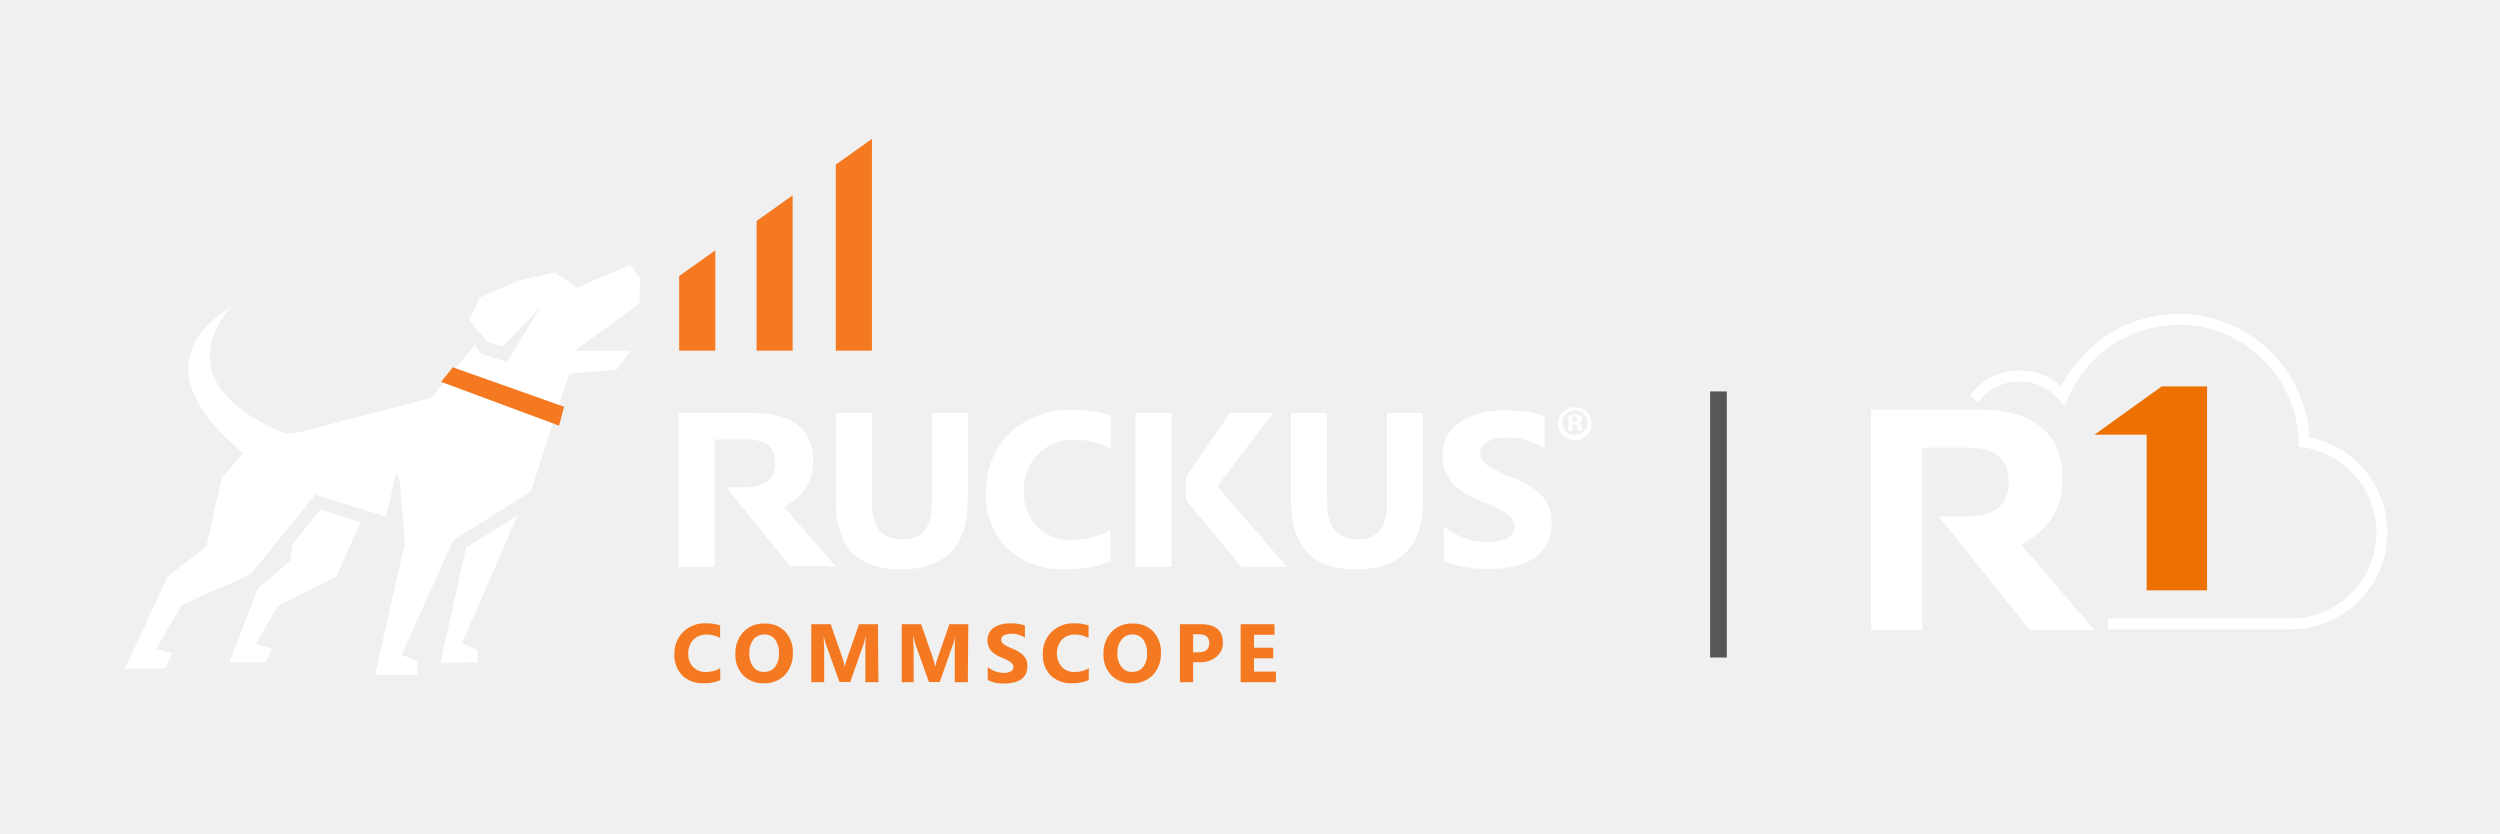
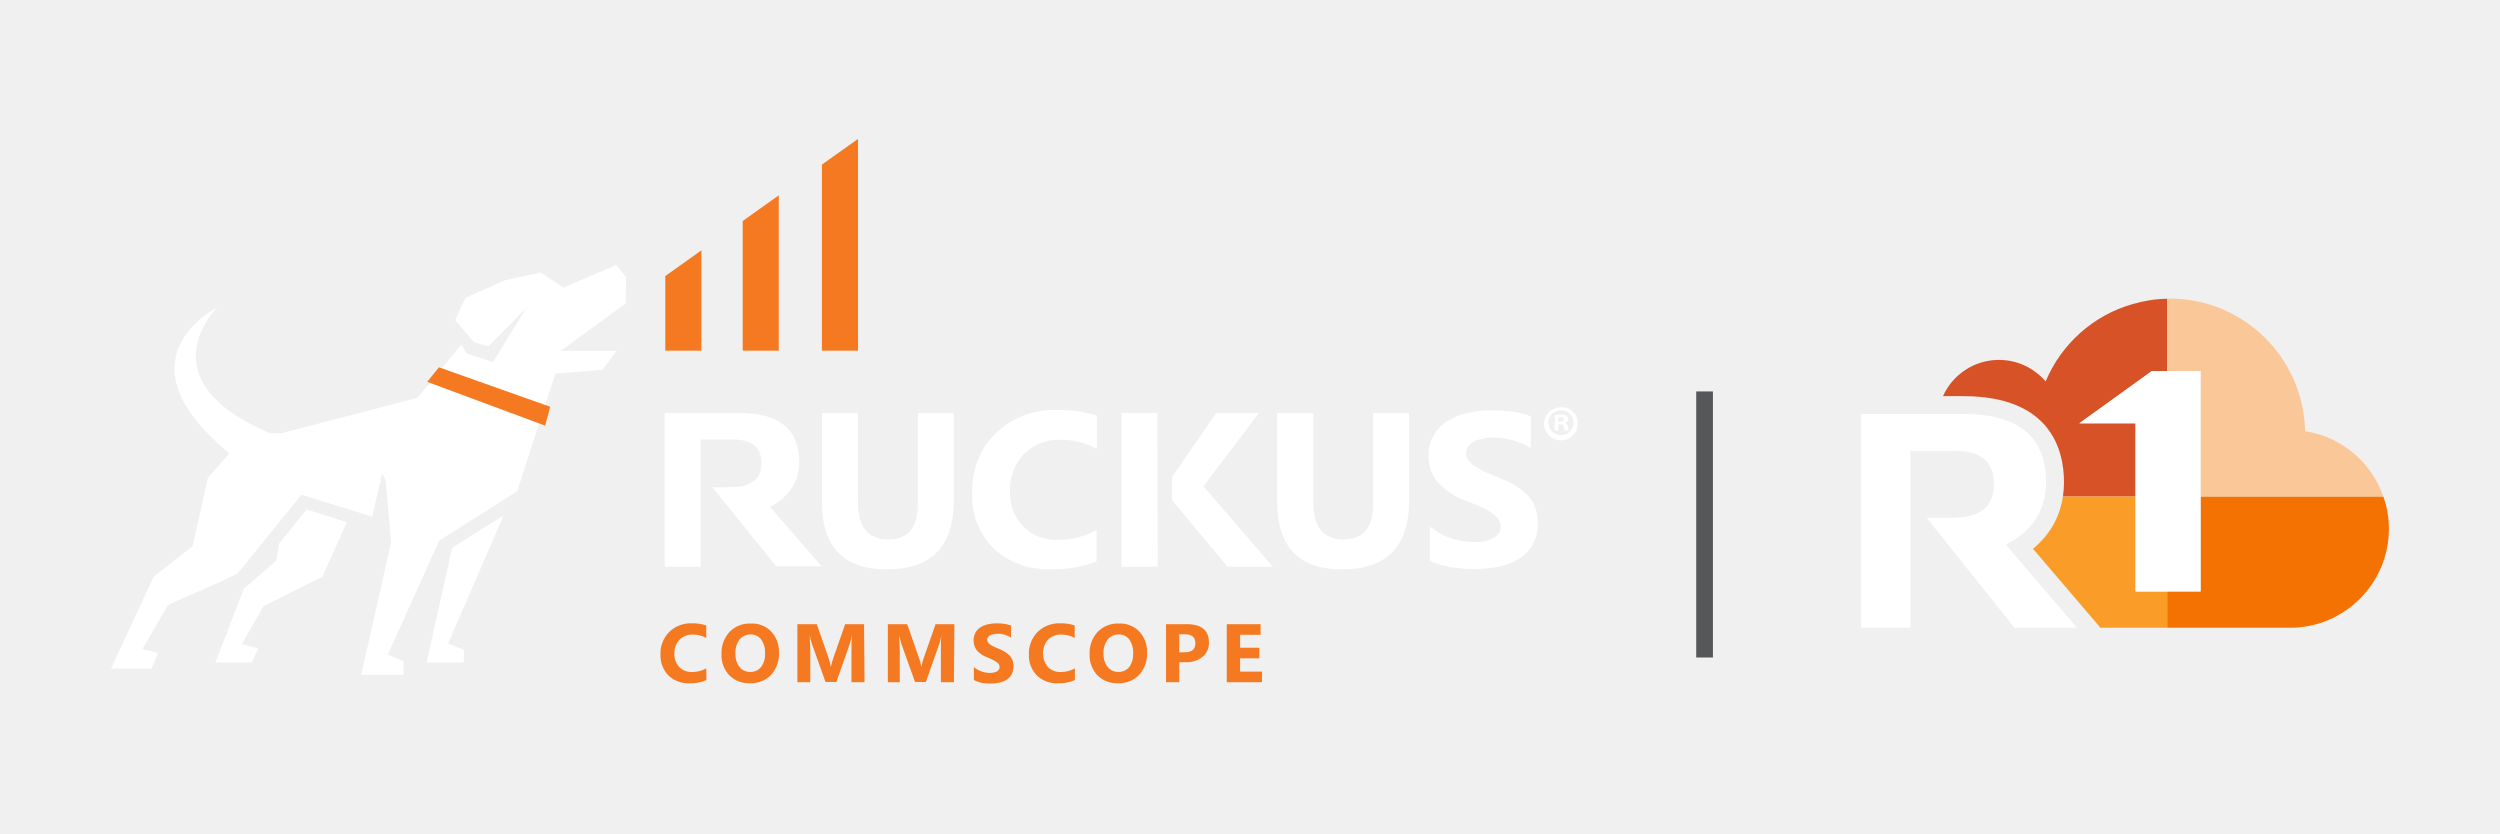
- <svg xmlns="http://www.w3.org/2000/svg" width="180" height="60" viewBox="0 0 180 60" fill="none" fill-rule="nonzero">
-   <path fill="#FFF" d="M69.677 36.005c0 3.327-1.607 4.99-4.82 4.99-3.12 0-4.68-1.624-4.68-4.872v-6.391h2.596v6.42c0 1.794.723 2.689 2.18 2.689 1.457 0 2.134-.867 2.134-2.594v-6.515h2.59v6.273ZM79.957 40.41a7.856 7.856 0 0 1-3.285.563 5.684 5.684 0 0 1-2.233-.328 5.634 5.634 0 0 1-1.922-1.169 5.382 5.382 0 0 1-1.174-1.843 5.334 5.334 0 0 1-.34-2.151 5.702 5.702 0 0 1 .397-2.332 5.755 5.755 0 0 1 1.31-1.978 6.054 6.054 0 0 1 2.04-1.268 6.11 6.11 0 0 1 2.378-.38 8.632 8.632 0 0 1 2.846.404v2.403a5.17 5.17 0 0 0-2.624-.664 3.57 3.57 0 0 0-2.63 1.03 3.554 3.554 0 0 0-.996 2.661 3.462 3.462 0 0 0 .939 2.554 3.4 3.4 0 0 0 2.522.956 5.532 5.532 0 0 0 2.772-.708v2.25ZM102.458 36.005c0 3.327-1.607 4.99-4.821 4.99-3.12 0-4.68-1.624-4.68-4.872v-6.391h2.597v6.42c0 1.794.722 2.689 2.18 2.689 1.457 0 2.134-.867 2.134-2.594v-6.515h2.59v6.273ZM103.949 40.377v-2.47a5.039 5.039 0 0 0 3.165 1.125c.287.004.573-.025.853-.084.215-.047.42-.127.61-.237.148-.088.272-.21.364-.354a.848.848 0 0 0 .119-.445.972.972 0 0 0-.193-.562 2.02 2.02 0 0 0-.524-.467 4.864 4.864 0 0 0-.791-.417 19.234 19.234 0 0 0-.985-.41 5.025 5.025 0 0 1-2.049-1.34 2.826 2.826 0 0 1-.66-1.884 2.876 2.876 0 0 1 .364-1.486c.238-.414.574-.765.98-1.024.442-.276.929-.476 1.44-.59a7.763 7.763 0 0 1 1.707-.186c.531-.005 1.062.03 1.588.101.437.062.867.17 1.281.32v2.308a4.22 4.22 0 0 0-.632-.338 5.145 5.145 0 0 0-.7-.242 5.424 5.424 0 0 0-.717-.146 5.758 5.758 0 0 0-.678-.045c-.27-.003-.539.026-.802.084-.214.043-.42.119-.61.225a1.1 1.1 0 0 0-.38.355.798.798 0 0 0-.137.456.854.854 0 0 0 .153.5 1.7 1.7 0 0 0 .433.417c.213.147.44.275.677.382.268.13.57.259.905.394.426.16.84.349 1.241.563.343.193.659.429.939.703.258.259.463.564.604.9.143.376.213.775.205 1.176a3.059 3.059 0 0 1-.365 1.559 2.828 2.828 0 0 1-.99 1.018 4.378 4.378 0 0 1-1.452.563 8.787 8.787 0 0 1-1.753.168 9.79 9.79 0 0 1-1.798-.157 5.39 5.39 0 0 1-1.412-.433ZM84.358 40.804h-2.607V29.732h2.584zM85.376 35.994l4.007 4.81h3.268l-5.009-5.795 4.007-5.277h-3.085l-3.171 4.613zM56.437 36.495c.31-.15.6-.34.86-.563.398-.324.717-.732.933-1.195.216-.463.323-.968.314-1.478 0-2.352-1.448-3.527-4.344-3.527h-5.344v11.072h2.59v-9.16h2.31c1.378 0 2.067.563 2.067 1.688 0 1.126-.69 1.707-2.067 1.745h-1.462l4.599 5.7h3.267l-3.723-4.282ZM46.078 19.97l-.706-.883-3.825 1.62-1.61-1.086-2.585.563-2.846 1.26-.734 1.61 1.36 1.586 1.042.303 2.75-2.813-2.431 3.939-1.873-.602-.421-.647-3.142 3.826-9.78 2.543h-.842c-9.061-3.837-3.853-9.002-3.802-9.042-.063.034-7.434 3.714.9 10.493l-1.56 1.745-1.11 4.945-2.8 2.194L9 48.135h2.909l.478-1.125-1.139-.276 1.839-3.162c.956-.506 4.383-1.868 5.054-2.329l4.554-5.626 5.106 1.58.717-3.133.25.529.393 4.461-2.157 9.531h3.05v-.973l-1.137-.473 3.705-8.22s5.635-3.544 5.624-3.578c-.012-.034 2.738-8.44 2.738-8.44l3.415-.287.996-1.355h-4.03l4.679-3.41.034-1.88Z" />
-   <path fill="#FFF" d="m33.556 39.437 3.706-2.323-4.008 9.232 1.144.434v.922l-2.681.006zM24.21 41.519l-4.236 2.127-1.56 2.723 1.185.326-.462 1.001h-2.624l2.055-5.339c.194-.118 2.34-2.014 2.34-2.014l.182-1.204 1.986-2.459 2.892.923-1.759 3.916Z" />
-   <path fill="#F47920" d="m40.255 30.649-8.498-3.157.848-1.046 8.009 2.841z" />
-   <path fill="#FFF" d="M114.588 30.446a1.19 1.19 0 0 1-.697 1.15 1.221 1.221 0 0 1-1.338-.216 1.188 1.188 0 0 1-.291-1.31 1.215 1.215 0 0 1 1.124-.75 1.149 1.149 0 0 1 .846.308 1.115 1.115 0 0 1 .356.818Zm-2.101 0a.884.884 0 0 0 .158.494.914.914 0 0 0 1.391.123.884.884 0 0 0 .191-.974.901.901 0 0 0-.835-.549.908.908 0 0 0-.647.263.87.87 0 0 0-.258.643Zm.717.563h-.267v-1.125c.148-.026.299-.038.449-.034a.715.715 0 0 1 .405.084.294.294 0 0 1 .119.248.296.296 0 0 1-.245.259.321.321 0 0 1 .211.276.93.93 0 0 0 .091.28h-.296a.959.959 0 0 1-.091-.275c0-.124-.097-.18-.245-.18h-.131v.467Zm0-.641h.126c.153 0 .273-.045.273-.164 0-.118-.08-.174-.251-.174a.454.454 0 0 0-.148 0v.338Z" />
-   <path fill="#F47920" d="M48.901 19.874v5.373h2.602v-7.224zM54.474 15.913v9.335h2.596V14.062zM60.177 11.851v13.396h2.602V10zM51.862 48.968c-.38.165-.793.242-1.207.225a2.06 2.06 0 0 1-1.531-.563 2.06 2.06 0 0 1-.57-1.502 2.182 2.182 0 0 1 .627-1.626 2.207 2.207 0 0 1 1.628-.624c.353-.009.706.042 1.041.152v.905a1.9 1.9 0 0 0-.967-.247 1.295 1.295 0 0 0-.962.371 1.374 1.374 0 0 0-.364 1.002 1.314 1.314 0 0 0 .347.962 1.208 1.208 0 0 0 .927.36c.358.003.71-.089 1.02-.265l.01.85ZM54.997 49.193a1.996 1.996 0 0 1-1.48-.563 2.094 2.094 0 0 1-.57-1.524 2.234 2.234 0 0 1 .57-1.598 1.998 1.998 0 0 1 1.537-.614 1.94 1.94 0 0 1 1.463.563c.387.42.591.974.569 1.542a2.235 2.235 0 0 1-.57 1.592 1.993 1.993 0 0 1-1.519.602Zm.04-3.51a.979.979 0 0 0-.797.37 1.55 1.55 0 0 0-.29.985c-.02.35.083.695.29.98a.941.941 0 0 0 .774.36.966.966 0 0 0 .78-.35c.208-.28.311-.625.29-.973a1.618 1.618 0 0 0-.279-1.013.915.915 0 0 0-.808-.36h.04ZM63.245 49.12h-.939v-2.504c0-.264 0-.562.034-.889a8.482 8.482 0 0 1-.13.563l-.991 2.813h-.78l-1.008-2.813a4.417 4.417 0 0 1-.13-.563c0 .411.04.771.04 1.08v2.313h-.928v-4.18h1.394l.865 2.475c.066.197.115.398.148.602.044-.206.1-.409.171-.607l.86-2.47h1.36l.034 4.18ZM69.683 49.12h-.94v-2.504c0-.264 0-.562.04-.889-.03.19-.073.379-.13.563l-.99 2.813h-.78l-1.008-2.813c0-.073-.069-.27-.131-.563 0 .411.04.771.04 1.08v2.313h-.86v-4.18h1.395l.865 2.475c.068.196.117.398.148.602.044-.205.1-.408.165-.607l.865-2.47h1.355l-.034 4.18ZM71.117 48.957v-.928c.32.263.722.412 1.139.421.105.002.21-.009.313-.033a.767.767 0 0 0 .227-.085.424.424 0 0 0 .131-.135.29.29 0 0 0 .046-.169.385.385 0 0 0-.069-.219.827.827 0 0 0-.193-.174 2.292 2.292 0 0 0-.29-.158l-.348-.152a1.856 1.856 0 0 1-.74-.495 1.218 1.218 0 0 1-.108-1.271 1.13 1.13 0 0 1 .359-.389c.161-.104.34-.179.53-.22.208-.05.422-.074.637-.072.19-.002.38.011.569.04.161.023.32.062.472.117v.872a2.286 2.286 0 0 0-.233-.129 2.293 2.293 0 0 0-.256-.09l-.268-.056h-.25a1.15 1.15 0 0 0-.29.034.771.771 0 0 0-.228.084.391.391 0 0 0-.137.135.296.296 0 0 0-.05.169.318.318 0 0 0 .056.191c.04.062.093.115.154.158.081.054.167.103.256.146l.33.146c.157.062.31.135.455.22.129.072.246.163.348.27.095.097.17.211.222.337.115.338.095.706-.057 1.03a1.09 1.09 0 0 1-.365.388c-.164.1-.345.171-.535.208a3.01 3.01 0 0 1-.643.068 3.62 3.62 0 0 1-.666-.062 1.965 1.965 0 0 1-.518-.197ZM78.387 48.968c-.38.165-.793.242-1.207.225a2.06 2.06 0 0 1-1.531-.563 2.063 2.063 0 0 1-.57-1.502 2.184 2.184 0 0 1 .627-1.626 2.208 2.208 0 0 1 1.628-.624 3.1 3.1 0 0 1 1.041.152v.905a1.889 1.889 0 0 0-.967-.247 1.282 1.282 0 0 0-.957.371 1.525 1.525 0 0 0 0 1.964 1.208 1.208 0 0 0 .928.36c.358.003.71-.089 1.019-.265l-.011.85ZM81.5 49.193a1.996 1.996 0 0 1-1.48-.563 2.094 2.094 0 0 1-.57-1.524 2.234 2.234 0 0 1 .57-1.598 1.998 1.998 0 0 1 1.537-.614 1.94 1.94 0 0 1 1.463.563A2.134 2.134 0 0 1 83.589 47a2.235 2.235 0 0 1-.57 1.592 2.012 2.012 0 0 1-1.519.602Zm.04-3.51a.96.96 0 0 0-.791.37c-.21.285-.315.633-.296.985-.02.35.084.697.296.98a.925.925 0 0 0 .768.36.977.977 0 0 0 .786-.35c.204-.283.304-.626.284-.973a1.617 1.617 0 0 0-.279-1.013.915.915 0 0 0-.768-.36ZM85.905 47.68v1.44h-.95v-4.18h1.491c1.064 0 1.6.444 1.6 1.333a1.264 1.264 0 0 1-.462 1.018 1.819 1.819 0 0 1-1.223.389h-.456Zm0-2.014v1.3h.399c.506 0 .762-.22.762-.66 0-.438-.256-.64-.762-.64h-.399ZM91.859 49.12h-2.533v-4.18h2.436v.765h-1.474v.934h1.383v.759h-1.383v.957h1.582z" />
-   <path fill="#FFF" stroke="#FFF" stroke-width=".3" d="m171.4 36.224-.045-.132a6.79 6.79 0 0 0-5.218-4.476c-.21-4.91-4.326-8.87-9.279-8.87l-.19.007a9.063 9.063 0 0 0-2.363.362 9.263 9.263 0 0 0-5.834 4.956 4.304 4.304 0 0 0-3.053-1.244 4.335 4.335 0 0 0-3.377 1.61l.379.305a3.849 3.849 0 0 1 2.998-1.43c1.145 0 2.19.48 2.942 1.351l.257.298.153-.363a8.768 8.768 0 0 1 5.669-5.016 8.557 8.557 0 0 1 2.243-.344l.186-.008c4.747 0 8.69 3.857 8.788 8.598l.005.203.202.031a6.308 6.308 0 0 1 5.031 4.185l.045.134c.211.6.319 1.257.319 1.954 0 3.5-2.858 6.349-6.372 6.349h-12.954v.485h12.954c3.782 0 6.859-3.066 6.859-6.834 0-.752-.117-1.464-.345-2.11Z" />
-   <path fill="#EC7100" d="m155.646 27.819-4.842 3.476h3.756v11.207h4.35V27.819z" />
-   <path fill="#FFF" stroke="#FFF" stroke-width="1.333" d="M142.321 30.148h-6.946v14.56h2.354V31.562h3.953c1.058 0 1.975.218 2.634.768.683.57.975 1.396.975 2.35 0 .967-.289 1.805-.969 2.385-.518.44-1.194.672-1.973.752v.047h-1.358l5.478 6.844h2.886l-4.356-5.082-.564-.658.781-.376c.405-.196.77-.42 1.084-.682 1.026-.859 1.534-1.96 1.534-3.362 0-1.547-.466-2.599-1.301-3.284-.861-.706-2.227-1.116-4.212-1.116Z" />
-   <path fill="#565758" d="M123.128 28.183h1.202V47.34h-1.202z" />
+ <svg xmlns="http://www.w3.org/2000/svg" width="180" height="60" fill="none">
+   <path fill="#fff" d="M68.677 36.005c0 3.327-1.607 4.991-4.821 4.991-3.119 0-4.679-1.624-4.679-4.872v-6.392h2.596v6.42c0 1.795.723 2.689 2.18 2.689 1.457 0 2.135-.867 2.135-2.594v-6.515h2.59v6.273ZM78.957 40.41c-1.041.42-2.161.612-3.284.563-.759.041-1.518-.07-2.233-.328s-1.368-.655-1.923-1.169c-.514-.529-.913-1.156-1.174-1.843-.26-.687-.376-1.419-.34-2.152-.032-.796.103-1.59.397-2.332.294-.742.74-1.415 1.311-1.978.587-.554 1.28-.985 2.039-1.268.759-.283 1.568-.413 2.378-.38.965-.025 1.927.112 2.846.405v2.402c-.799-.45-1.705-.679-2.624-.664-.486-.017-.971.066-1.424.243-.453.177-.863.445-1.206.786-.34.353-.604.772-.775 1.229-.171.458-.246.945-.221 1.432-.024.466.047.932.208 1.371s.41.841.731 1.183c.331.323.725.575 1.159.739.434.165.898.238 1.362.217.971.011 1.928-.234 2.772-.709v2.251ZM101.458 36.005c0 3.327-1.607 4.991-4.821 4.991-3.119 0-4.679-1.624-4.679-4.872v-6.392h2.596v6.42c0 1.795.723 2.689 2.18 2.689 1.457 0 2.135-.867 2.135-2.594v-6.515h2.59v6.273ZM102.949 40.377v-2.47c.892.725 2.01 1.122 3.165 1.125.287.004.573-.025.854-.084.214-.046.42-.126.609-.236.148-.088.272-.21.364-.354.08-.135.121-.288.119-.444-.004-.203-.071-.4-.193-.563-.146-.185-.323-.343-.524-.467-.25-.163-.515-.302-.791-.416-.302-.135-.632-.276-.985-.411-.784-.272-1.488-.732-2.049-1.339-.443-.529-.677-1.198-.66-1.885-.015-.518.111-1.031.364-1.485.238-.414.574-.766.979-1.024.443-.276.93-.476 1.44-.591.561-.125 1.133-.187 1.708-.186.531-.004 1.062.029 1.588.101.437.061.867.169 1.281.321v2.307c-.201-.13-.412-.243-.632-.338-.227-.097-.461-.178-.7-.242-.236-.065-.475-.114-.717-.146-.225-.028-.451-.043-.678-.045-.27-.003-.539.026-.802.084-.214.043-.42.119-.609.225-.154.086-.285.208-.382.354-.091.135-.138.294-.136.456-.003.179.051.354.153.501.118.163.265.304.433.416.213.148.44.276.677.383.268.129.569.259.905.394.426.161.84.349 1.241.563.343.193.659.429.939.703.258.259.463.564.604.9.143.376.213.775.205 1.176.019.542-.107 1.08-.365 1.558-.237.417-.578.768-.99 1.018-.446.273-.937.463-1.452.563-.577.115-1.164.171-1.753.169-.603.003-1.205-.05-1.798-.158-.489-.079-.964-.225-1.412-.433ZM83.358 40.804h-2.607V29.732h2.584l.023 11.073ZM84.376 35.994l4.007 4.811h3.267l-5.009-5.795 4.007-5.277h-3.085l-3.171 4.614-.017 1.649ZM55.437 36.495c.31-.149.599-.339.86-.563.398-.324.718-.732.933-1.195.216-.463.323-.968.313-1.478 0-2.352-1.448-3.528-4.343-3.528h-5.345v11.073h2.59v-9.16h2.311c1.377 0 2.066.563 2.066 1.688s-.689 1.707-2.066 1.744h-1.463l4.599 5.699H59.16l-3.723-4.282ZM45.078 19.97l-.706-.883-3.825 1.62-1.611-1.086-2.584.563-2.846 1.26-.734 1.609 1.36 1.587 1.042.304 2.749-2.813-2.43 3.938-1.873-.602-.421-.647-3.142 3.826-9.779 2.543h-.842c-9.062-3.837-3.854-9.002-3.802-9.041-.063.034-7.434 3.713.899 10.493l-1.56 1.744-1.11 4.946-2.8 2.194L8 48.135h2.909l.478-1.125-1.138-.276 1.839-3.162c.956-.506 4.383-1.868 5.055-2.329l4.554-5.626 5.106 1.581.717-3.134.25.529.393 4.462-2.157 9.531h3.051v-.973l-1.138-.473 3.706-8.22s5.635-3.545 5.624-3.578c-.011-.034 2.738-8.44 2.738-8.44l3.415-.287.996-1.356h-4.03l4.679-3.41.034-1.879Z" />
+   <path fill="#fff" d="m32.556 39.437 3.705-2.324-4.007 9.233 1.144.433v.923l-2.681.006 1.839-8.271ZM23.209 41.519l-4.235 2.127-1.56 2.723 1.184.326-.461 1.002h-2.624l2.055-5.339c.194-.118 2.34-2.014 2.34-2.014l.182-1.204 1.987-2.459 2.892.923-1.759 3.916Z" />
+   <path fill="#F47920" d="m39.255 30.649-8.498-3.156.848-1.046 8.009 2.841-.359 1.362Z" />
+   <path fill="#fff" d="M113.588 30.446c.013.238-.046.476-.17.681-.124.205-.308.368-.527.469-.22.101-.464.134-.703.095-.239-.039-.46-.147-.635-.311-.176-.164-.297-.377-.349-.611-.052-.233-.031-.477.059-.699.089-.222.245-.412.445-.545s.437-.205.679-.204c.154-.008.309.014.454.067.146.053.279.134.391.24.113.105.202.232.263.373.061.141.093.292.093.446Zm-2.101 0c.002.176.057.348.158.494.101.146.243.259.409.325.165.066.347.082.522.046.174-.036.335-.122.46-.247.126-.126.211-.285.245-.458.034-.173.015-.352-.054-.515s-.185-.302-.333-.4c-.149-.098-.323-.15-.502-.15-.12-.002-.239.021-.351.066-.111.045-.212.112-.296.197-.085.085-.151.185-.195.296-.045.111-.066.229-.063.348Zm.717.563h-.267v-1.125c.148-.026.299-.037.45-.034.14-.012.28.017.404.084.039.028.07.066.091.109.02.043.03.091.028.139-.006.064-.034.123-.078.17-.044.047-.103.078-.167.089.058.022.108.059.146.108.037.049.06.107.065.168.015.098.046.193.091.281h-.296c-.044-.087-.075-.18-.091-.276 0-.124-.097-.18-.245-.18h-.131v.467Zm0-.641h.126c.153 0 .273-.045.273-.163 0-.118-.08-.174-.251-.174-.049-.008-.099-.008-.148 0v.338Z" />
+   <path fill="#F47920" d="M47.901 19.874v5.373h2.601v-7.224l-2.601 1.851ZM53.474 15.914v9.334h2.596V14.062l-2.596 1.851ZM59.177 11.851v13.396h2.601V10l-2.601 1.851ZM50.862 48.968c-.38.165-.792.242-1.207.225-.281.016-.562-.026-.825-.123-.264-.097-.504-.246-.706-.44-.192-.2-.341-.436-.438-.694-.098-.258-.142-.533-.131-.808-.013-.299.036-.597.144-.877.108-.28.272-.534.482-.749.214-.208.469-.371.749-.478.28-.107.579-.157.879-.146.353-.009.706.043 1.042.152v.906c-.294-.167-.628-.253-.968-.248-.178-.007-.355.022-.52.086-.166.064-.316.161-.441.286-.125.135-.221.293-.284.465-.062.172-.09.354-.08.537-.009.175.017.35.076.515.06.165.152.317.271.447.12.122.265.217.424.279.16.062.332.09.503.081.357.003.709-.088 1.019-.264l.011.85ZM53.997 49.193c-.273.012-.545-.031-.8-.128-.255-.097-.486-.245-.68-.435-.193-.204-.342-.444-.44-.706-.098-.262-.142-.54-.129-.819-.028-.586.176-1.159.569-1.598.197-.205.436-.366.701-.472.265-.106.55-.154.836-.142.27-.013.54.03.792.127.252.097.481.245.671.436.387.42.591.974.569 1.542.026.584-.178 1.155-.569 1.592-.196.201-.432.359-.695.463s-.543.151-.825.14Zm.04-3.511c-.153-.005-.305.026-.444.091-.139.065-.26.161-.353.281-.206.287-.308.633-.29.985-.019.349.084.695.29.979.091.116.209.209.344.272.135.063.282.093.431.088.148.006.296-.023.431-.083.135-.061.255-.151.348-.266.208-.281.311-.625.29-.973.022-.359-.076-.715-.279-1.013-.093-.123-.216-.22-.357-.283-.141-.063-.297-.089-.451-.077h.04ZM62.245 49.12h-.939v-2.504c0-.264 0-.563.034-.889-.051.253-.097.439-.131.563l-.99 2.813h-.78L58.431 46.29c-.056-.185-.1-.372-.131-.563 0 .411.04.771.04 1.08V49.12h-.928v-4.18h1.395l.865 2.476c.065.196.115.398.148.602.043-.206.101-.409.171-.608l.86-2.47h1.36l.034 4.18ZM68.683 49.12h-.939v-2.504c0-.264 0-.563.04-.889-.029.191-.073.379-.131.563l-.99 2.813h-.78L64.875 46.29c0-.073-.068-.27-.131-.563 0 .411.04.771.04 1.08V49.12h-.86v-4.18h1.395l.865 2.476c.068.196.117.397.148.602.044-.205.1-.408.165-.608l.865-2.47h1.355l-.034 4.18ZM70.117 48.957v-.928c.32.264.722.413 1.138.422.105.002.21-.009.313-.034.08-.016.157-.044.228-.084.053-.035.098-.081.131-.135.032-.05.048-.109.046-.169 0-.078-.024-.155-.068-.219-.055-.068-.12-.127-.194-.174-.093-.059-.19-.112-.29-.158l-.347-.152c-.284-.103-.538-.273-.74-.495-.134-.182-.215-.397-.235-.621-.019-.224.025-.449.126-.651.087-.156.21-.289.359-.388.161-.104.341-.179.529-.219.209-.05.423-.075.637-.073.191-.002.381.011.569.039.161.023.319.063.472.118v.872c-.075-.048-.153-.091-.233-.129-.084-.035-.169-.065-.256-.09l-.268-.056h-.251c-.098-.001-.195.01-.29.034-.08.016-.157.044-.228.084-.056.033-.103.08-.137.135-.034.05-.052.109-.051.169-.002.068.018.135.057.191.04.062.093.115.154.158.082.055.167.104.256.146l.33.146c.157.062.309.135.455.219.128.073.245.164.347.27.096.097.171.212.222.338.115.338.095.706-.057 1.03-.087.157-.212.29-.364.388-.164.101-.345.171-.535.208-.211.045-.427.068-.643.068-.224 0-.446-.021-.666-.062-.181-.041-.356-.107-.518-.197ZM77.387 48.968c-.38.165-.792.242-1.207.225-.281.016-.562-.026-.825-.123-.264-.097-.504-.246-.706-.44-.191-.2-.34-.436-.438-.694-.098-.258-.142-.533-.131-.808-.013-.299.036-.597.144-.877.108-.28.272-.534.482-.749.214-.208.469-.371.749-.478.28-.107.579-.157.879-.146.353-.009.706.042 1.042.152v.906c-.294-.168-.628-.253-.968-.248-.177-.007-.353.022-.518.086-.165.064-.314.161-.438.286-.232.276-.359.623-.359.982 0 .359.127.706.359.982.12.122.265.217.424.279.16.062.332.09.503.081.357.003.709-.088 1.019-.264l-.011.85ZM80.5 49.193c-.273.012-.545-.031-.8-.128-.255-.097-.486-.245-.68-.435-.193-.204-.342-.444-.44-.706-.098-.262-.142-.54-.129-.819-.028-.586.176-1.159.569-1.598.197-.205.436-.366.701-.472.265-.106.55-.154.836-.142.27-.013.54.03.792.127.252.097.481.245.671.436.193.207.343.45.44.715.098.265.141.546.129.827.026.584-.178 1.155-.569 1.592-.196.2-.433.357-.695.461-.262.104-.543.152-.825.141Zm.04-3.511c-.152-.005-.304.026-.441.09-.138.065-.258.161-.35.281-.21.285-.315.632-.296.985-.02.35.085.697.296.979.09.116.206.21.34.272.134.063.281.093.428.088.149.006.298-.023.434-.083.136-.06.257-.151.351-.266.204-.283.304-.626.285-.973.022-.359-.076-.715-.279-1.013-.089-.117-.206-.211-.339-.274-.134-.063-.281-.092-.429-.087ZM84.905 47.68V49.12h-.951v-4.18h1.491c1.064 0 1.599.444 1.599 1.333.006.193-.032.385-.112.562-.08.176-.199.333-.349.457-.346.274-.781.412-1.224.388h-.455Zm0-2.014v1.3h.399c.507 0 .763-.219.763-.658 0-.439-.256-.641-.763-.641h-.399ZM90.859 49.12h-2.533v-4.18h2.436v.765H89.288v.934h1.383v.76H89.288v.957h1.582l-.011.765Z" />
+   <path fill="#D85227" d="M156.036 21.509v5.213h-1.108l-5.213 3.757h4.044v5.27h-5.227c.047-.33.075-.674.075-1.028 0-2.314-.943-6.198-7.259-6.198h-1.456c.693-1.537 2.239-2.611 4.03-2.611 1.353 0 2.545.603 3.365 1.551 1.122-2.687 3.427-4.77 6.269-5.571.806-.236 1.631-.368 2.48-.382Z" />
+   <path fill="#F37201" d="M172 38.077c0 3.926-3.186 7.122-7.122 7.122h-8.843v-2.616h2.409v-6.839h13.151c.014.047.028.094.047.137.24.688.358 1.428.358 2.196Z" />
+   <path fill="#F99D28" d="M156.035 42.583v2.616h-4.803l-4.859-5.689.056-.047c1.179-.99 1.881-2.234 2.098-3.714h5.227v6.839h2.277l.004-.005Z" />
+   <path fill="#FAC799" d="M158.439 35.739v-9.022h-2.408v-5.213c.07-.005.141-.005.212-.005 5.298 0 9.615 4.27 9.724 9.545 2.625.405 4.784 2.239 5.628 4.699h-13.151l-.005-.005Z" />
+   <path fill="#fff" d="M158.439 26.718v15.866h-4.68V30.474h-4.044l5.213-3.757h3.511ZM149.531 45.199h-4.492l-6.321-7.919h2.008v-.014c1.89 0 2.838-.806 2.838-2.428 0-1.621-.948-2.371-2.838-2.371h-3.172v12.726H134V29.805h7.344c3.978 0 5.967 1.636 5.967 4.902 0 1.546-.57 2.795-1.711 3.752-.354.297-.754.542-1.179.749l5.115 5.986-.005.005Z" />
+   <path fill="#565758" d="M122.128 28.183h1.202V47.34H122.128z" />
</svg>
